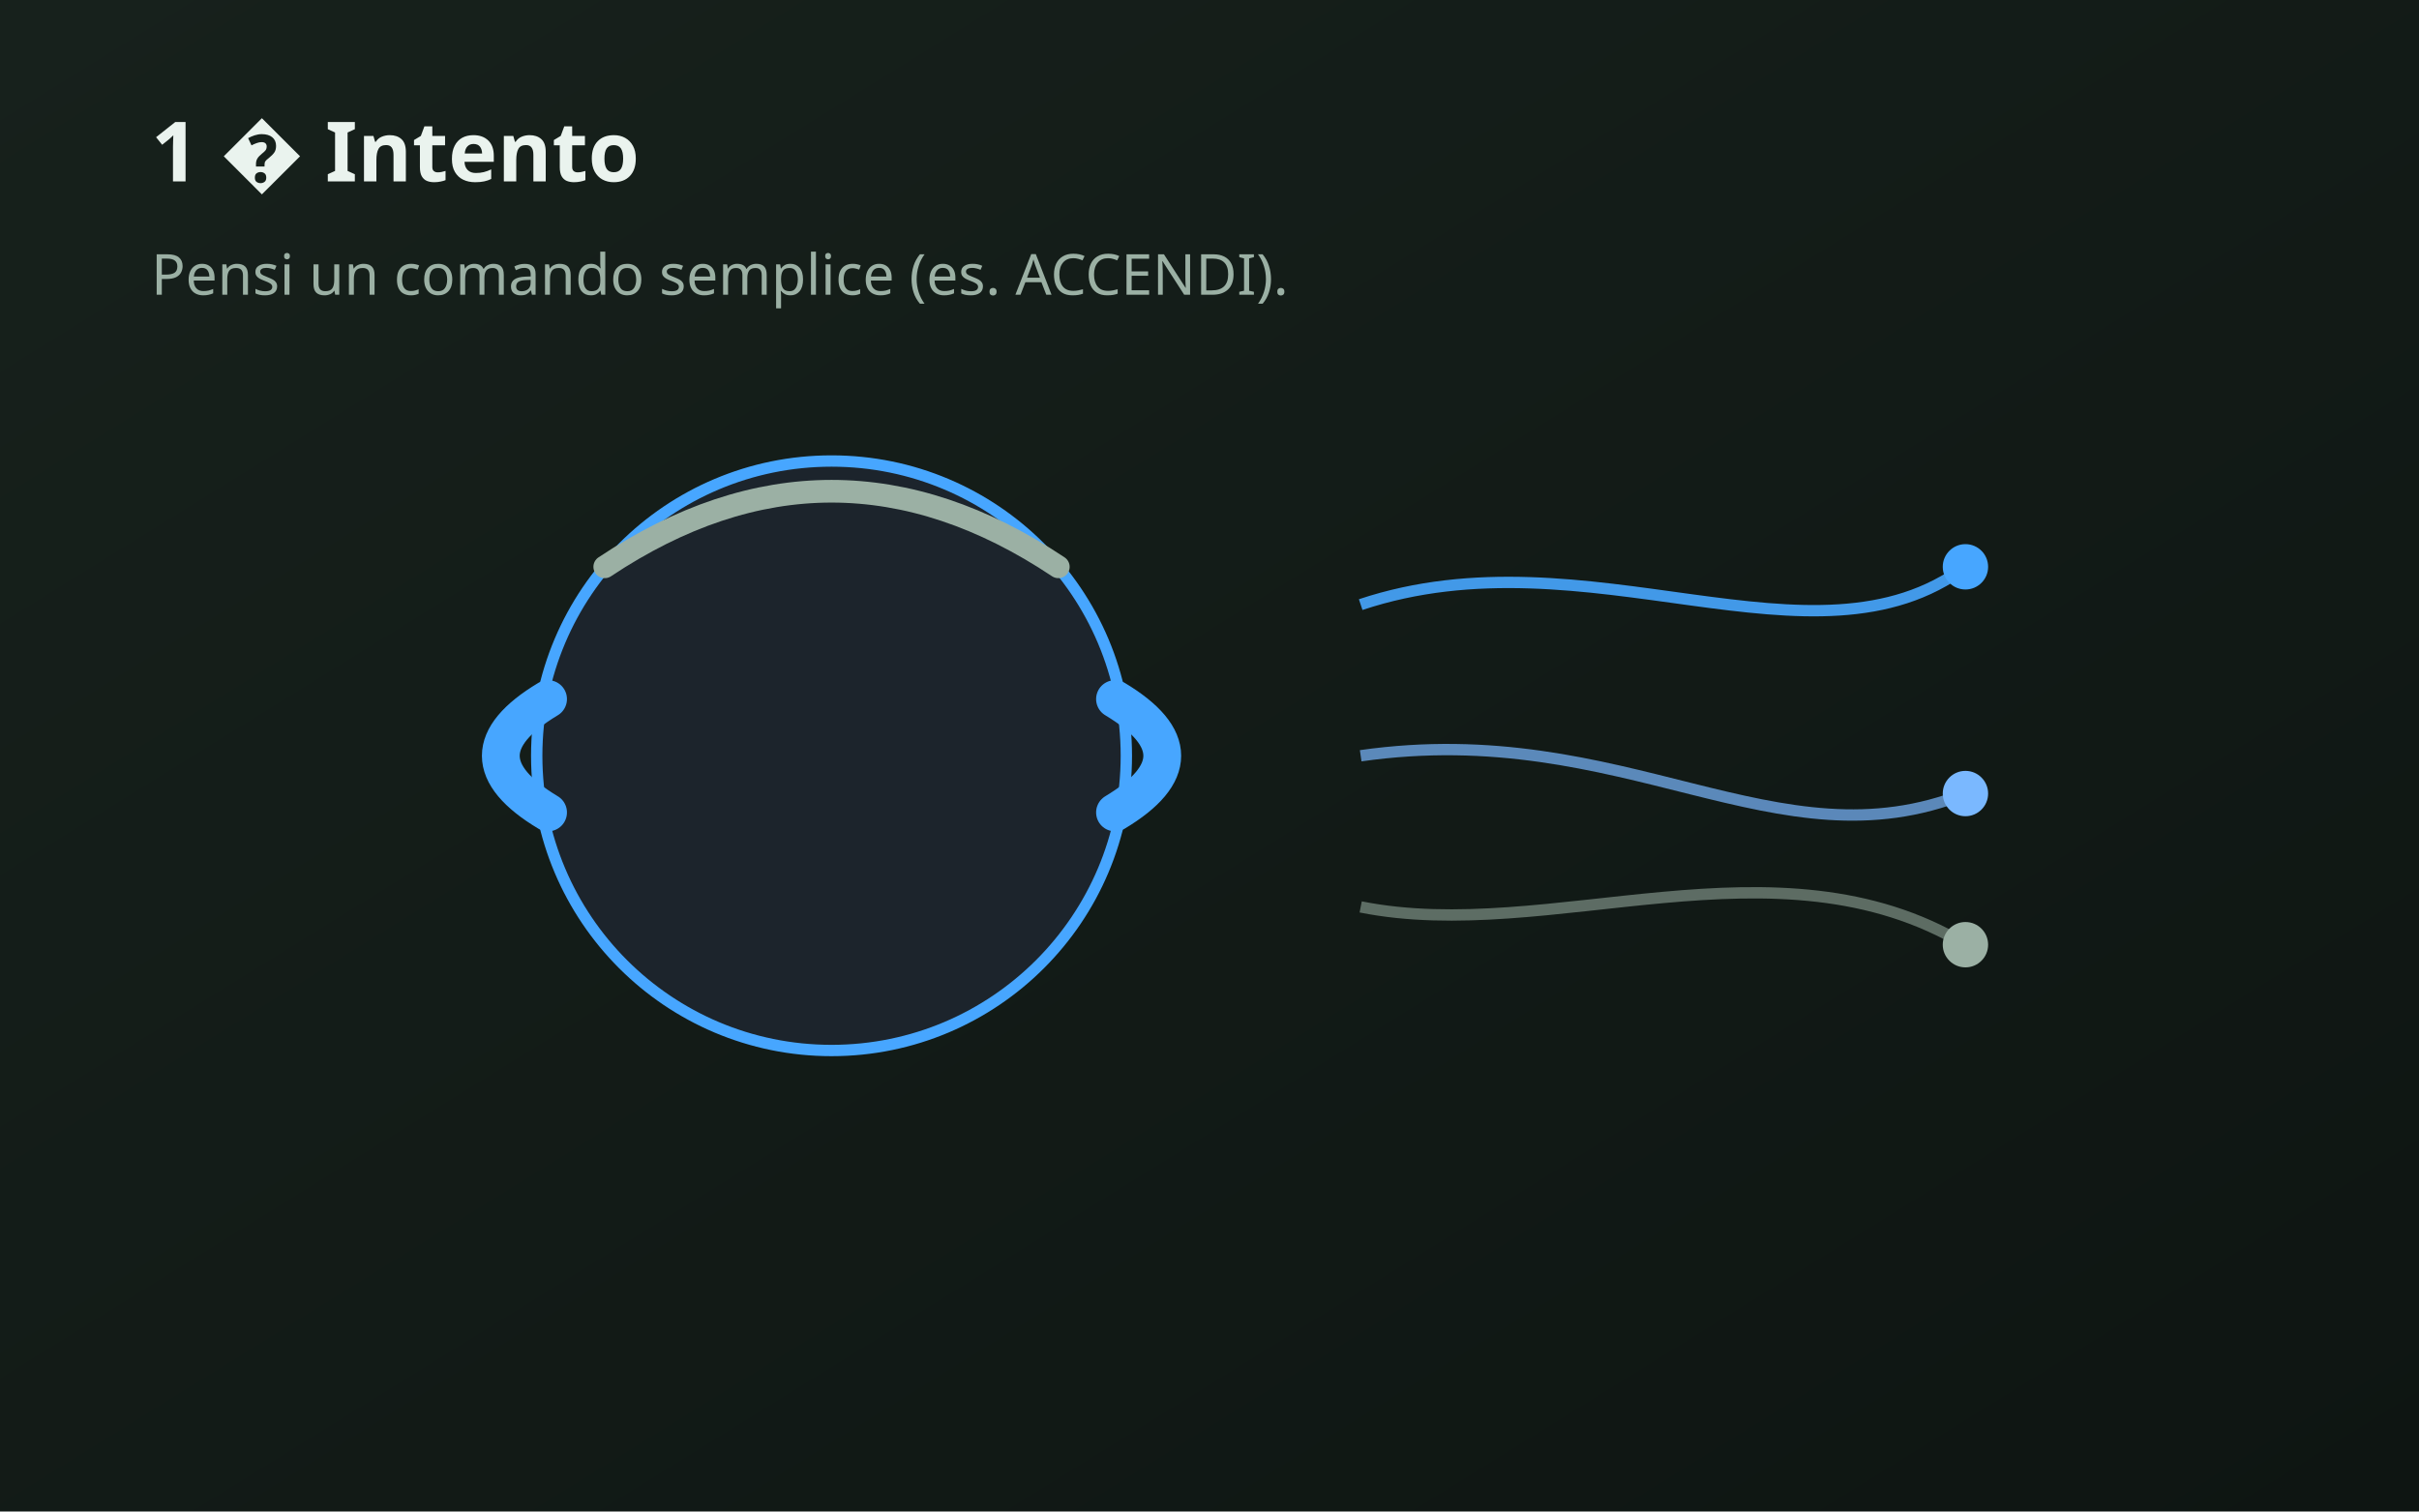
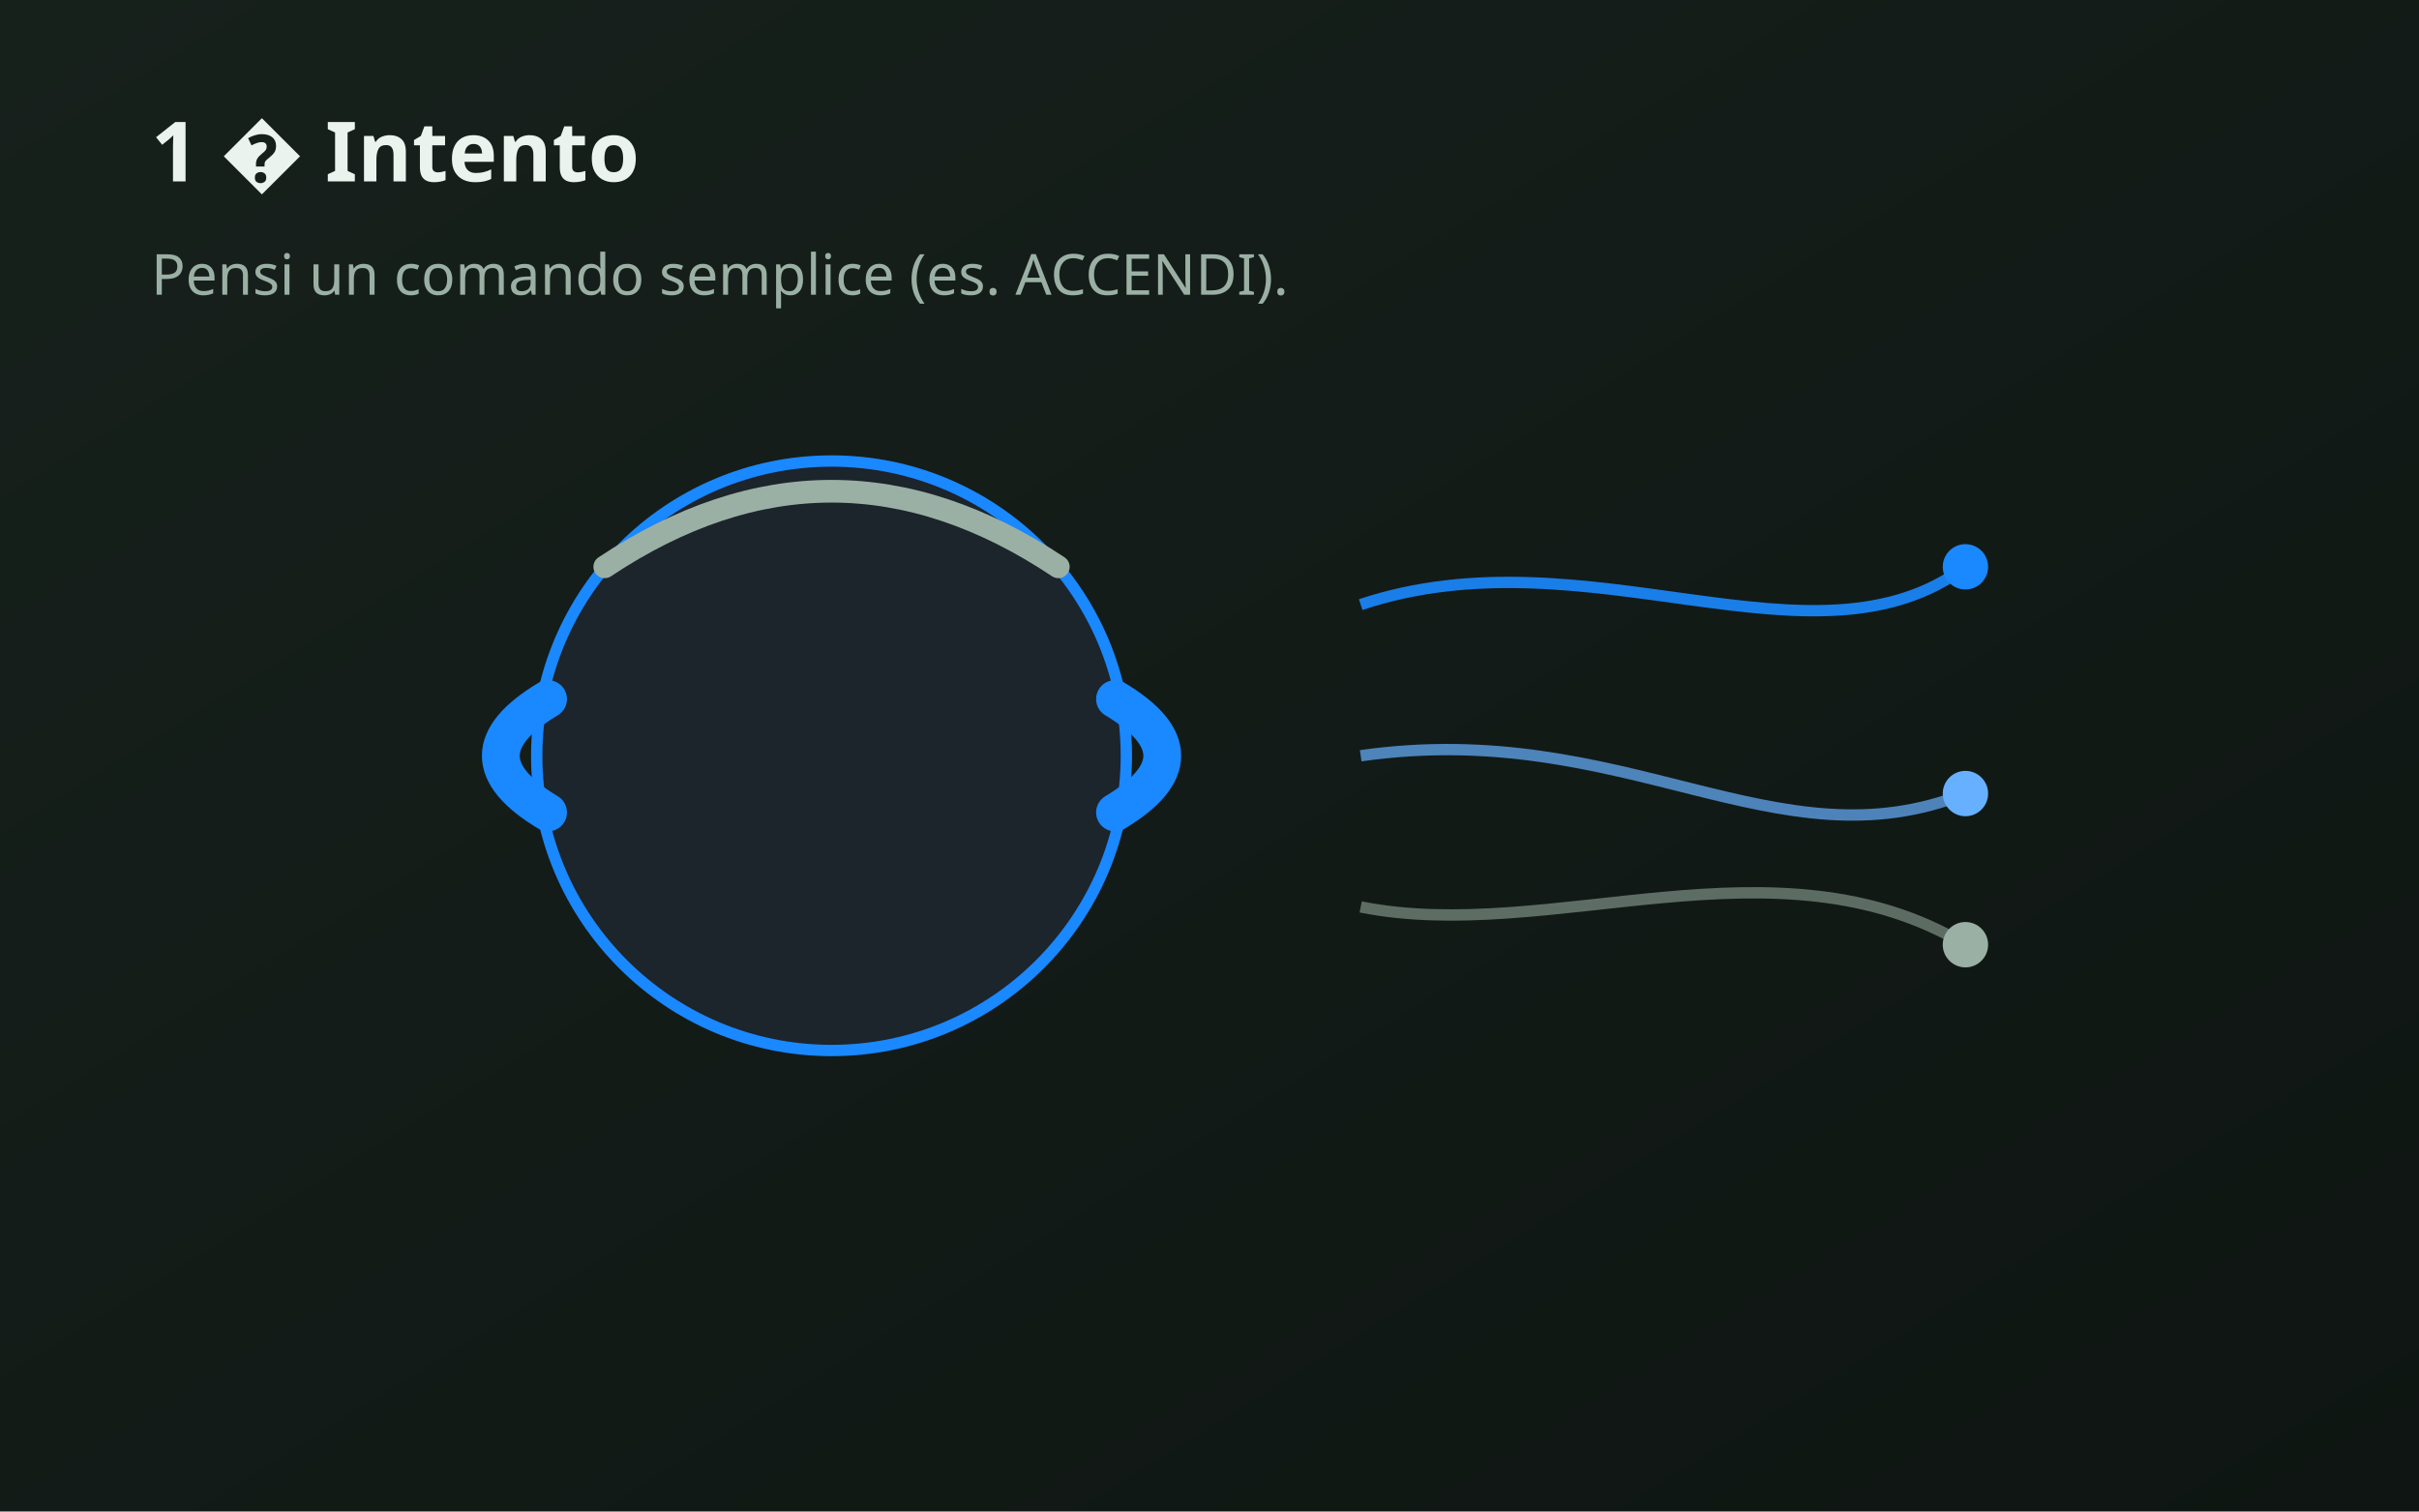
<svg xmlns="http://www.w3.org/2000/svg" viewBox="0 0 640 400" role="img" aria-label="Cuffia non invasiva e segnale cerebrale">
  <defs>
    <linearGradient id="bg" x1="0" y1="0" x2="1" y2="1">
      <stop offset="0%" stop-color="#17211c" />
      <stop offset="100%" stop-color="#0e1512" />
    </linearGradient>
  </defs>
  <rect width="640" height="400" fill="url(#bg)" />
-   <circle cx="220" cy="200" r="78" fill="#1c242c" stroke="#47a6ff" stroke-width="3" />
-   <path d="M145 185 Q120 200 145 215" fill="none" stroke="#47a6ff" stroke-width="10" stroke-linecap="round" />
-   <path d="M295 185 Q320 200 295 215" fill="none" stroke="#47a6ff" stroke-width="10" stroke-linecap="round" />
+   <circle cx="220" cy="200" r="78" fill="#1c242c" stroke="#1a88ff" stroke-width="3" />
+   <path d="M145 185 Q120 200 145 215" fill="none" stroke="#1a88ff" stroke-width="10" stroke-linecap="round" />
+   <path d="M295 185 Q320 200 295 215" fill="none" stroke="#1a88ff" stroke-width="10" stroke-linecap="round" />
  <path d="M160 150 Q220 110 280 150" fill="none" stroke="#9bb0a4" stroke-width="6" stroke-linecap="round" />
-   <path d="M360 160 C420 140 480 180 520 150" fill="none" stroke="#47a6ff" stroke-width="3" opacity="0.9" />
-   <path d="M360 200 C430 190 470 230 520 210" fill="none" stroke="#7ab8ff" stroke-width="3" opacity="0.7" />
+   <path d="M360 160 C420 140 480 180 520 150" fill="none" stroke="#1a88ff" stroke-width="3" opacity="0.9" />
+   <path d="M360 200 C430 190 470 230 520 210" fill="none" stroke="#66b0ff" stroke-width="3" opacity="0.7" />
  <path d="M360 240 C410 250 470 220 520 250" fill="none" stroke="#9bb0a4" stroke-width="3" opacity="0.55" />
-   <circle cx="520" cy="150" r="6" fill="#47a6ff" />
-   <circle cx="520" cy="210" r="6" fill="#7ab8ff" />
+   <circle cx="520" cy="150" r="6" fill="#1a88ff" />
+   <circle cx="520" cy="210" r="6" fill="#66b0ff" />
  <circle cx="520" cy="250" r="6" fill="#9bb0a4" />
  <text x="40" y="48" fill="#eaf3ee" font-family="Segoe UI, sans-serif" font-size="22" font-weight="700">1 � Intento</text>
  <text x="40" y="78" fill="#9bb0a4" font-family="Segoe UI, sans-serif" font-size="15">Pensi un comando semplice (es. ACCENDI).</text>
</svg>
